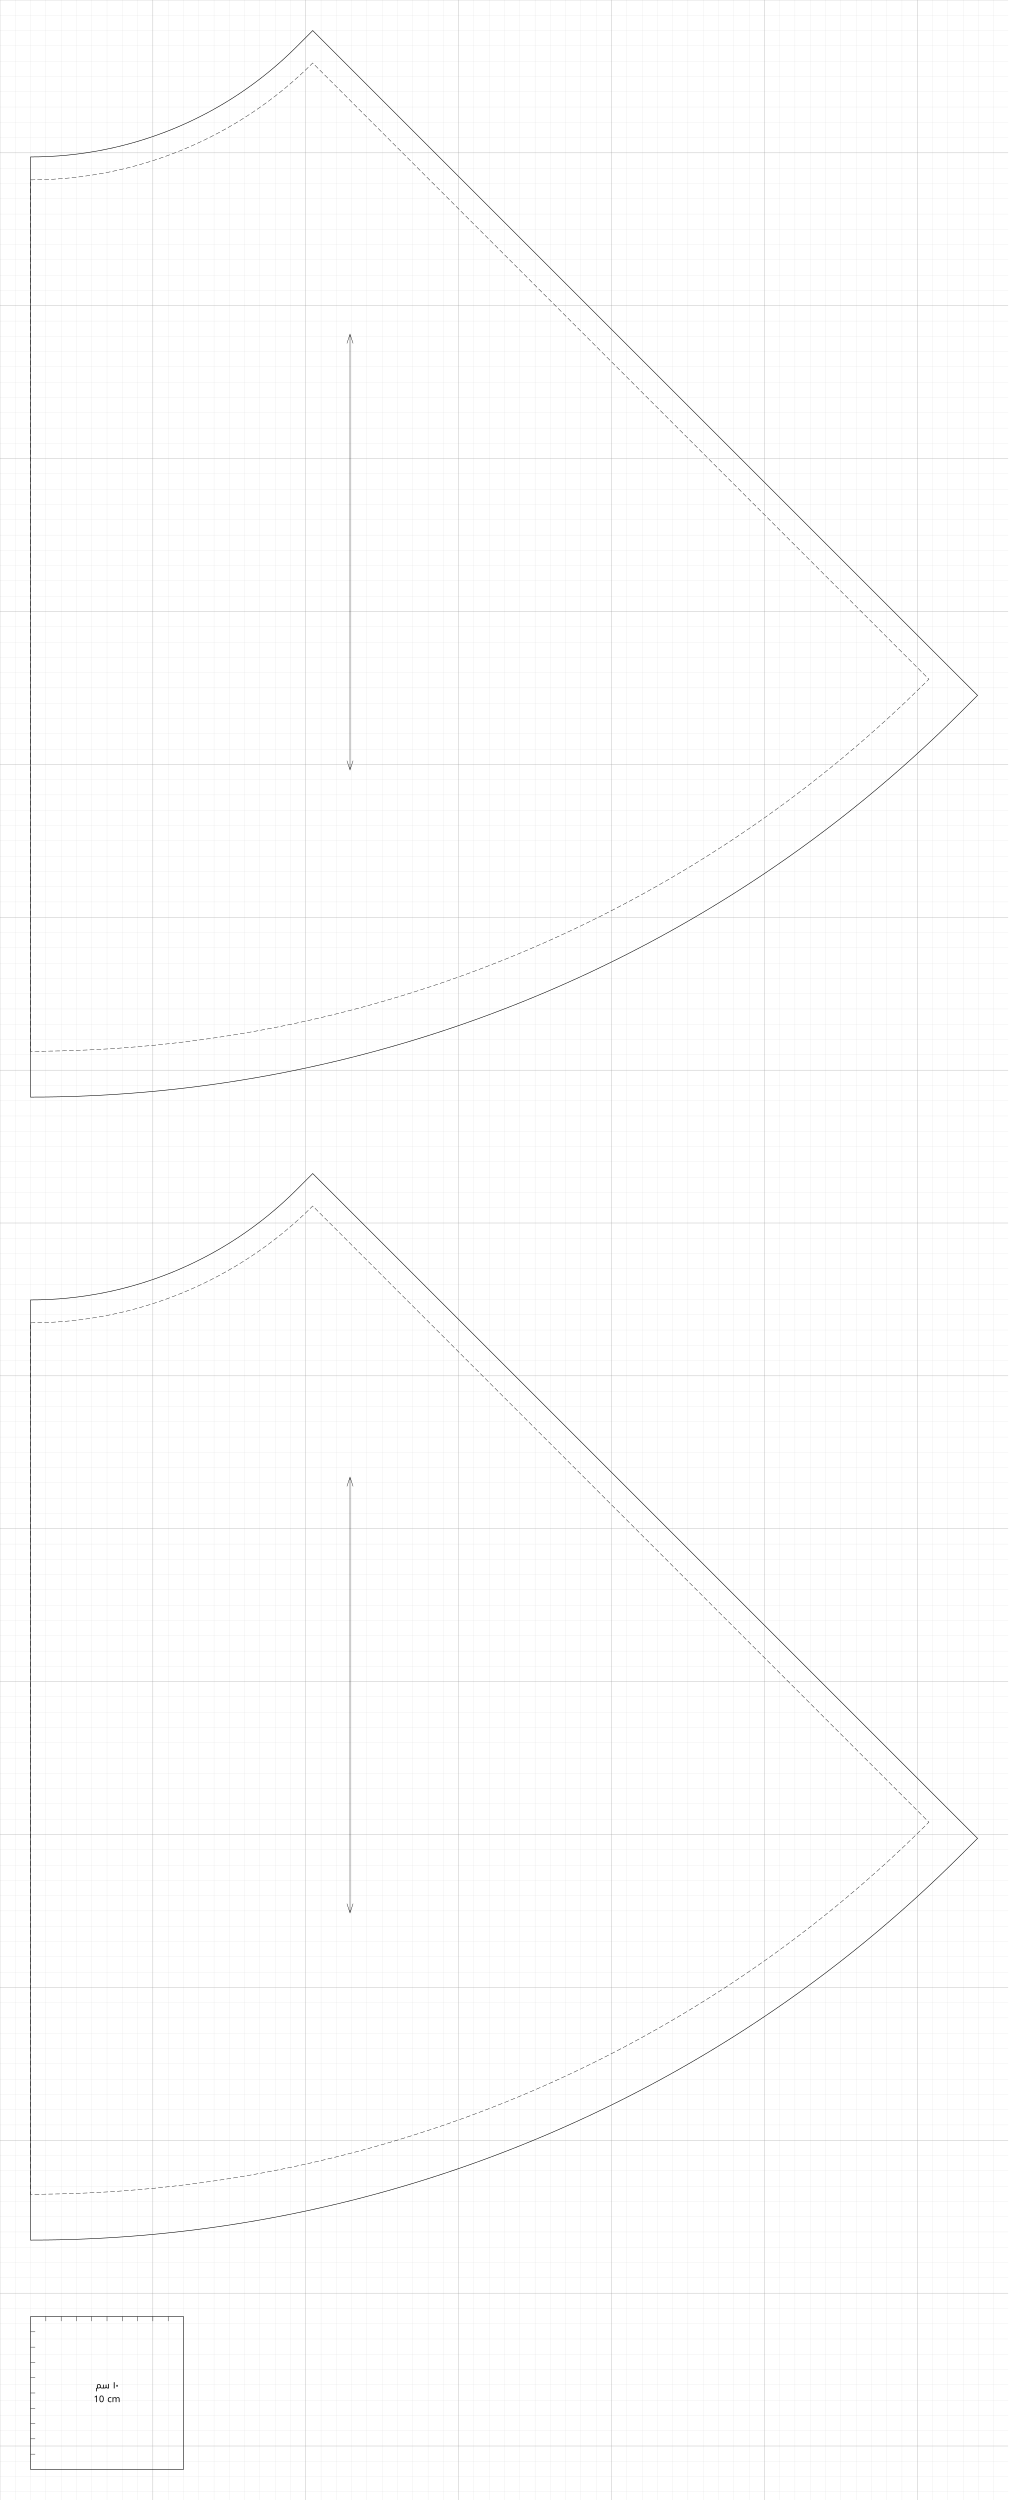
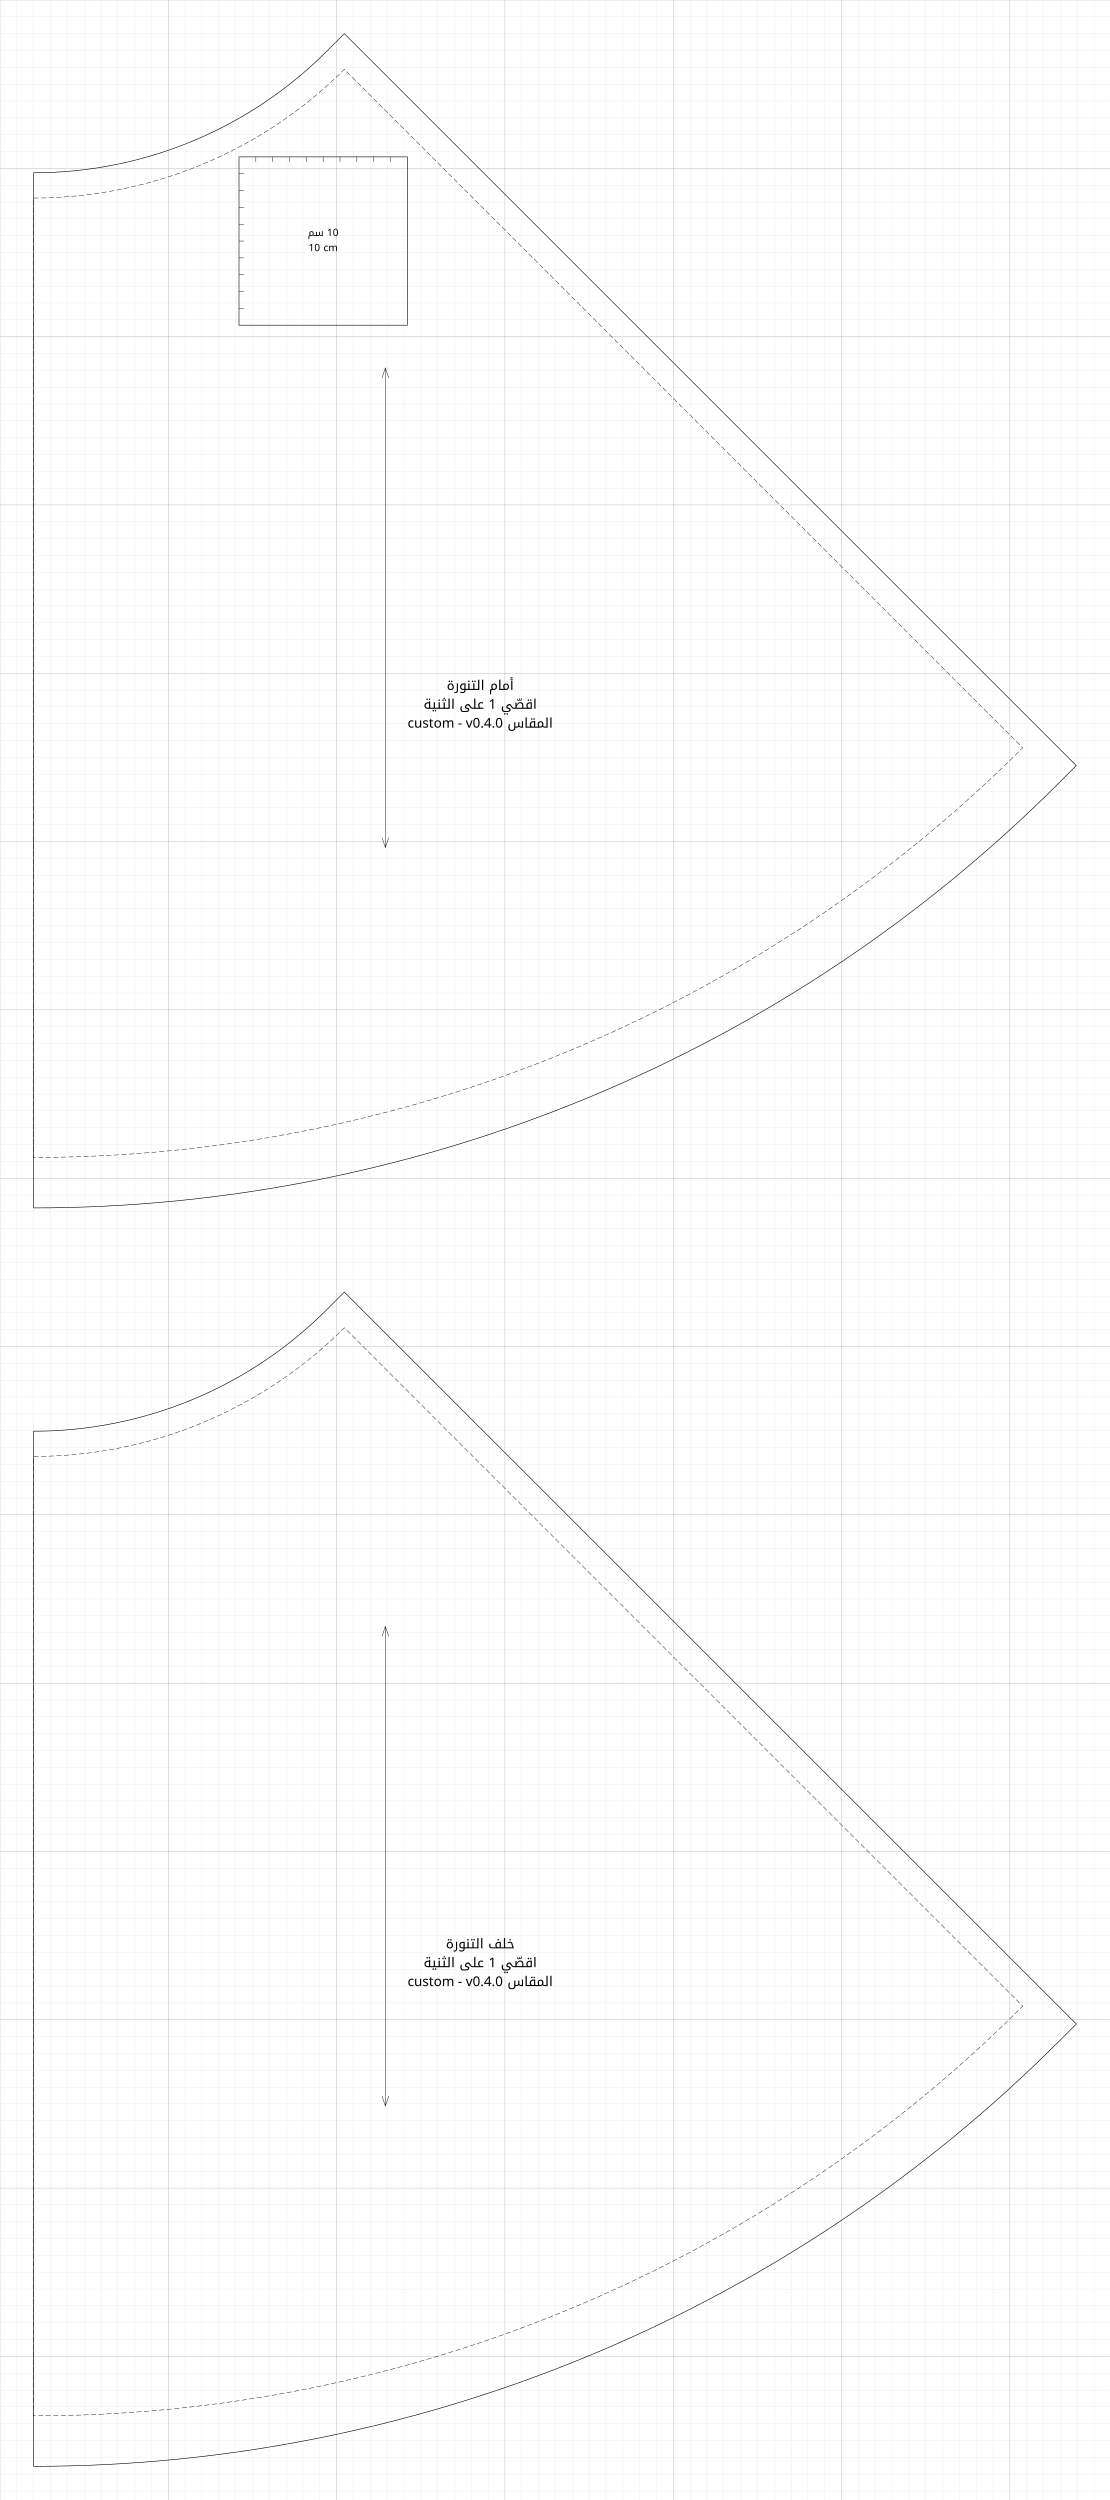
- <svg xmlns="http://www.w3.org/2000/svg" width="659.44mm" height="1635.32mm" viewBox="0 0 659.44 1635.32">
+ <svg xmlns="http://www.w3.org/2000/svg" width="659.44mm" height="1485.32mm" viewBox="0 0 659.44 1485.32">
  <g id="layer-grid">
-     <path id="grid-minor" d="M 10.00 0 V 1635.32 M 20.00 0 V 1635.32 M 30.00 0 V 1635.32 M 40.00 0 V 1635.32 M 50.00 0 V 1635.32 M 60.00 0 V 1635.32 M 70.00 0 V 1635.32 M 80.00 0 V 1635.32 M 90.00 0 V 1635.32 M 110.00 0 V 1635.32 M 120.00 0 V 1635.32 M 130.00 0 V 1635.32 M 140.00 0 V 1635.32 M 150.00 0 V 1635.32 M 160.00 0 V 1635.32 M 170.00 0 V 1635.32 M 180.00 0 V 1635.32 M 190.00 0 V 1635.32 M 210.00 0 V 1635.32 M 220.00 0 V 1635.32 M 230.00 0 V 1635.32 M 240.00 0 V 1635.32 M 250.00 0 V 1635.32 M 260.00 0 V 1635.32 M 270.00 0 V 1635.32 M 280.00 0 V 1635.32 M 290.00 0 V 1635.32 M 310.00 0 V 1635.32 M 320.00 0 V 1635.32 M 330.00 0 V 1635.32 M 340.00 0 V 1635.32 M 350.00 0 V 1635.32 M 360.00 0 V 1635.32 M 370.00 0 V 1635.32 M 380.00 0 V 1635.32 M 390.00 0 V 1635.32 M 410.00 0 V 1635.32 M 420.00 0 V 1635.32 M 430.00 0 V 1635.32 M 440.00 0 V 1635.32 M 450.00 0 V 1635.32 M 460.00 0 V 1635.32 M 470.00 0 V 1635.32 M 480.00 0 V 1635.32 M 490.00 0 V 1635.32 M 510.00 0 V 1635.32 M 520.00 0 V 1635.32 M 530.00 0 V 1635.32 M 540.00 0 V 1635.32 M 550.00 0 V 1635.32 M 560.00 0 V 1635.32 M 570.00 0 V 1635.32 M 580.00 0 V 1635.32 M 590.00 0 V 1635.32 M 610.00 0 V 1635.32 M 620.00 0 V 1635.32 M 630.00 0 V 1635.32 M 640.00 0 V 1635.32 M 650.00 0 V 1635.32 M 0 10.00 H 659.44 M 0 20.00 H 659.44 M 0 30.00 H 659.44 M 0 40.00 H 659.44 M 0 50.00 H 659.44 M 0 60.00 H 659.44 M 0 70.00 H 659.44 M 0 80.00 H 659.44 M 0 90.00 H 659.44 M 0 110.00 H 659.44 M 0 120.00 H 659.44 M 0 130.00 H 659.44 M 0 140.00 H 659.44 M 0 150.00 H 659.44 M 0 160.00 H 659.44 M 0 170.00 H 659.44 M 0 180.00 H 659.44 M 0 190.00 H 659.44 M 0 210.00 H 659.44 M 0 220.00 H 659.44 M 0 230.00 H 659.44 M 0 240.00 H 659.44 M 0 250.00 H 659.44 M 0 260.00 H 659.44 M 0 270.00 H 659.44 M 0 280.00 H 659.44 M 0 290.00 H 659.44 M 0 310.00 H 659.44 M 0 320.00 H 659.44 M 0 330.00 H 659.44 M 0 340.00 H 659.44 M 0 350.00 H 659.44 M 0 360.00 H 659.44 M 0 370.00 H 659.44 M 0 380.00 H 659.44 M 0 390.00 H 659.44 M 0 410.00 H 659.44 M 0 420.00 H 659.44 M 0 430.00 H 659.44 M 0 440.00 H 659.44 M 0 450.00 H 659.44 M 0 460.00 H 659.44 M 0 470.00 H 659.44 M 0 480.00 H 659.44 M 0 490.00 H 659.44 M 0 510.00 H 659.44 M 0 520.00 H 659.44 M 0 530.00 H 659.44 M 0 540.00 H 659.44 M 0 550.00 H 659.44 M 0 560.00 H 659.44 M 0 570.00 H 659.44 M 0 580.00 H 659.44 M 0 590.00 H 659.44 M 0 610.00 H 659.44 M 0 620.00 H 659.44 M 0 630.00 H 659.44 M 0 640.00 H 659.44 M 0 650.00 H 659.44 M 0 660.00 H 659.44 M 0 670.00 H 659.44 M 0 680.00 H 659.44 M 0 690.00 H 659.44 M 0 710.00 H 659.44 M 0 720.00 H 659.44 M 0 730.00 H 659.44 M 0 740.00 H 659.44 M 0 750.00 H 659.44 M 0 760.00 H 659.44 M 0 770.00 H 659.44 M 0 780.00 H 659.44 M 0 790.00 H 659.44 M 0 810.00 H 659.44 M 0 820.00 H 659.44 M 0 830.00 H 659.44 M 0 840.00 H 659.44 M 0 850.00 H 659.44 M 0 860.00 H 659.44 M 0 870.00 H 659.44 M 0 880.00 H 659.44 M 0 890.00 H 659.44 M 0 910.00 H 659.44 M 0 920.00 H 659.44 M 0 930.00 H 659.44 M 0 940.00 H 659.44 M 0 950.00 H 659.44 M 0 960.00 H 659.44 M 0 970.00 H 659.44 M 0 980.00 H 659.44 M 0 990.00 H 659.44 M 0 1010.00 H 659.44 M 0 1020.00 H 659.44 M 0 1030.00 H 659.44 M 0 1040.00 H 659.44 M 0 1050.00 H 659.44 M 0 1060.00 H 659.44 M 0 1070.00 H 659.44 M 0 1080.00 H 659.44 M 0 1090.00 H 659.44 M 0 1110.00 H 659.44 M 0 1120.00 H 659.44 M 0 1130.00 H 659.44 M 0 1140.00 H 659.44 M 0 1150.00 H 659.44 M 0 1160.00 H 659.44 M 0 1170.00 H 659.44 M 0 1180.00 H 659.44 M 0 1190.00 H 659.44 M 0 1210.00 H 659.44 M 0 1220.00 H 659.44 M 0 1230.00 H 659.44 M 0 1240.00 H 659.44 M 0 1250.00 H 659.44 M 0 1260.00 H 659.44 M 0 1270.00 H 659.44 M 0 1280.00 H 659.44 M 0 1290.00 H 659.44 M 0 1310.00 H 659.44 M 0 1320.00 H 659.44 M 0 1330.00 H 659.44 M 0 1340.00 H 659.44 M 0 1350.00 H 659.44 M 0 1360.00 H 659.44 M 0 1370.00 H 659.44 M 0 1380.00 H 659.44 M 0 1390.00 H 659.44 M 0 1410.00 H 659.44 M 0 1420.00 H 659.44 M 0 1430.00 H 659.44 M 0 1440.00 H 659.44 M 0 1450.00 H 659.44 M 0 1460.00 H 659.44 M 0 1470.00 H 659.44 M 0 1480.00 H 659.44 M 0 1490.00 H 659.44 M 0 1510.00 H 659.44 M 0 1520.00 H 659.44 M 0 1530.00 H 659.44 M 0 1540.00 H 659.44 M 0 1550.00 H 659.44 M 0 1560.00 H 659.44 M 0 1570.00 H 659.44 M 0 1580.00 H 659.44 M 0 1590.00 H 659.44 M 0 1610.00 H 659.44 M 0 1620.00 H 659.44 M 0 1630.00 H 659.44" fill="none" stroke="#d0d0d0" stroke-width="0.1" />
-     <path id="grid-major" d="M 0.00 0 V 1635.32 M 100.00 0 V 1635.32 M 200.00 0 V 1635.32 M 300.00 0 V 1635.32 M 400.00 0 V 1635.32 M 500.00 0 V 1635.32 M 600.00 0 V 1635.32 M 0 0.00 H 659.44 M 0 100.00 H 659.44 M 0 200.00 H 659.44 M 0 300.00 H 659.44 M 0 400.00 H 659.44 M 0 500.00 H 659.44 M 0 600.00 H 659.44 M 0 700.00 H 659.44 M 0 800.00 H 659.44 M 0 900.00 H 659.44 M 0 1000.00 H 659.44 M 0 1100.00 H 659.44 M 0 1200.00 H 659.44 M 0 1300.00 H 659.44 M 0 1400.00 H 659.44 M 0 1500.00 H 659.44 M 0 1600.00 H 659.44" fill="none" stroke="#a0a0a0" stroke-width="0.2" />
+     <path id="grid-minor" d="M 10.00 0 V 1485.32 M 20.00 0 V 1485.32 M 30.00 0 V 1485.32 M 40.00 0 V 1485.32 M 50.00 0 V 1485.32 M 60.00 0 V 1485.32 M 70.00 0 V 1485.32 M 80.00 0 V 1485.32 M 90.00 0 V 1485.32 M 110.00 0 V 1485.32 M 120.00 0 V 1485.32 M 130.00 0 V 1485.32 M 140.00 0 V 1485.32 M 150.00 0 V 1485.32 M 160.00 0 V 1485.32 M 170.00 0 V 1485.32 M 180.00 0 V 1485.32 M 190.00 0 V 1485.32 M 210.00 0 V 1485.32 M 220.00 0 V 1485.32 M 230.00 0 V 1485.32 M 240.00 0 V 1485.32 M 250.00 0 V 1485.32 M 260.00 0 V 1485.32 M 270.00 0 V 1485.32 M 280.00 0 V 1485.32 M 290.00 0 V 1485.32 M 310.00 0 V 1485.32 M 320.00 0 V 1485.32 M 330.00 0 V 1485.32 M 340.00 0 V 1485.32 M 350.00 0 V 1485.32 M 360.00 0 V 1485.32 M 370.00 0 V 1485.32 M 380.00 0 V 1485.32 M 390.00 0 V 1485.32 M 410.00 0 V 1485.32 M 420.00 0 V 1485.32 M 430.00 0 V 1485.32 M 440.00 0 V 1485.32 M 450.00 0 V 1485.32 M 460.00 0 V 1485.32 M 470.00 0 V 1485.32 M 480.00 0 V 1485.32 M 490.00 0 V 1485.32 M 510.00 0 V 1485.32 M 520.00 0 V 1485.32 M 530.00 0 V 1485.32 M 540.00 0 V 1485.32 M 550.00 0 V 1485.32 M 560.00 0 V 1485.32 M 570.00 0 V 1485.32 M 580.00 0 V 1485.32 M 590.00 0 V 1485.32 M 610.00 0 V 1485.32 M 620.00 0 V 1485.32 M 630.00 0 V 1485.32 M 640.00 0 V 1485.32 M 650.00 0 V 1485.32 M 0 10.00 H 659.44 M 0 20.00 H 659.44 M 0 30.00 H 659.44 M 0 40.00 H 659.44 M 0 50.00 H 659.44 M 0 60.00 H 659.44 M 0 70.00 H 659.44 M 0 80.00 H 659.44 M 0 90.00 H 659.44 M 0 110.00 H 659.44 M 0 120.00 H 659.44 M 0 130.00 H 659.44 M 0 140.00 H 659.44 M 0 150.00 H 659.44 M 0 160.00 H 659.44 M 0 170.00 H 659.44 M 0 180.00 H 659.44 M 0 190.00 H 659.44 M 0 210.00 H 659.44 M 0 220.00 H 659.44 M 0 230.00 H 659.44 M 0 240.00 H 659.44 M 0 250.00 H 659.44 M 0 260.00 H 659.44 M 0 270.00 H 659.44 M 0 280.00 H 659.44 M 0 290.00 H 659.44 M 0 310.00 H 659.44 M 0 320.00 H 659.44 M 0 330.00 H 659.44 M 0 340.00 H 659.44 M 0 350.00 H 659.44 M 0 360.00 H 659.44 M 0 370.00 H 659.44 M 0 380.00 H 659.44 M 0 390.00 H 659.44 M 0 410.00 H 659.44 M 0 420.00 H 659.44 M 0 430.00 H 659.44 M 0 440.00 H 659.44 M 0 450.00 H 659.44 M 0 460.00 H 659.44 M 0 470.00 H 659.44 M 0 480.00 H 659.44 M 0 490.00 H 659.44 M 0 510.00 H 659.44 M 0 520.00 H 659.44 M 0 530.00 H 659.44 M 0 540.00 H 659.44 M 0 550.00 H 659.44 M 0 560.00 H 659.44 M 0 570.00 H 659.44 M 0 580.00 H 659.44 M 0 590.00 H 659.44 M 0 610.00 H 659.44 M 0 620.00 H 659.44 M 0 630.00 H 659.44 M 0 640.00 H 659.44 M 0 650.00 H 659.44 M 0 660.00 H 659.44 M 0 670.00 H 659.44 M 0 680.00 H 659.44 M 0 690.00 H 659.44 M 0 710.00 H 659.44 M 0 720.00 H 659.44 M 0 730.00 H 659.44 M 0 740.00 H 659.44 M 0 750.00 H 659.44 M 0 760.00 H 659.44 M 0 770.00 H 659.44 M 0 780.00 H 659.44 M 0 790.00 H 659.44 M 0 810.00 H 659.44 M 0 820.00 H 659.44 M 0 830.00 H 659.44 M 0 840.00 H 659.44 M 0 850.00 H 659.44 M 0 860.00 H 659.44 M 0 870.00 H 659.44 M 0 880.00 H 659.44 M 0 890.00 H 659.44 M 0 910.00 H 659.44 M 0 920.00 H 659.44 M 0 930.00 H 659.44 M 0 940.00 H 659.44 M 0 950.00 H 659.44 M 0 960.00 H 659.44 M 0 970.00 H 659.44 M 0 980.00 H 659.44 M 0 990.00 H 659.44 M 0 1010.00 H 659.44 M 0 1020.00 H 659.44 M 0 1030.00 H 659.44 M 0 1040.00 H 659.44 M 0 1050.00 H 659.44 M 0 1060.00 H 659.44 M 0 1070.00 H 659.44 M 0 1080.00 H 659.44 M 0 1090.00 H 659.44 M 0 1110.00 H 659.44 M 0 1120.00 H 659.44 M 0 1130.00 H 659.44 M 0 1140.00 H 659.44 M 0 1150.00 H 659.44 M 0 1160.00 H 659.44 M 0 1170.00 H 659.44 M 0 1180.00 H 659.44 M 0 1190.00 H 659.44 M 0 1210.00 H 659.44 M 0 1220.00 H 659.44 M 0 1230.00 H 659.44 M 0 1240.00 H 659.44 M 0 1250.00 H 659.44 M 0 1260.00 H 659.44 M 0 1270.00 H 659.44 M 0 1280.00 H 659.44 M 0 1290.00 H 659.44 M 0 1310.00 H 659.44 M 0 1320.00 H 659.44 M 0 1330.00 H 659.44 M 0 1340.00 H 659.44 M 0 1350.00 H 659.44 M 0 1360.00 H 659.44 M 0 1370.00 H 659.44 M 0 1380.00 H 659.44 M 0 1390.00 H 659.44 M 0 1410.00 H 659.44 M 0 1420.00 H 659.44 M 0 1430.00 H 659.44 M 0 1440.00 H 659.44 M 0 1450.00 H 659.44 M 0 1460.00 H 659.44 M 0 1470.00 H 659.44 M 0 1480.00 H 659.44" fill="none" stroke="#d0d0d0" stroke-width="0.1" />
+     <path id="grid-major" d="M 0.00 0 V 1485.32 M 100.00 0 V 1485.32 M 200.00 0 V 1485.32 M 300.00 0 V 1485.32 M 400.00 0 V 1485.32 M 500.00 0 V 1485.32 M 600.00 0 V 1485.32 M 0 0.00 H 659.44 M 0 100.00 H 659.44 M 0 200.00 H 659.44 M 0 300.00 H 659.44 M 0 400.00 H 659.44 M 0 500.00 H 659.44 M 0 600.00 H 659.44 M 0 700.00 H 659.44 M 0 800.00 H 659.44 M 0 900.00 H 659.44 M 0 1000.00 H 659.44 M 0 1100.00 H 659.44 M 0 1200.00 H 659.44 M 0 1300.00 H 659.44 M 0 1400.00 H 659.44" fill="none" stroke="#a0a0a0" stroke-width="0.2" />
  </g>
  <g id="layer-cut">
    <path id="piece-skirt-front-cut" d="M 20.00 102.66 C 28.28 102.66 36.15 102.27 44.32 101.46 C 52.48 100.65 60.22 99.49 68.22 97.89 C 76.22 96.29 83.77 94.39 91.55 92.03 C 99.33 89.66 106.64 87.04 114.15 83.94 C 121.65 80.83 128.67 77.51 135.85 73.68 C 143.02 69.85 149.70 65.86 156.49 61.33 C 163.28 56.80 169.56 52.15 175.91 46.95 C 182.26 41.75 188.10 36.46 193.96 30.61 L 204.56 20.00 L 215.17 30.61 L 618.22 433.66 L 639.44 454.87 L 628.83 465.48 C 618.82 475.48 608.33 485.47 597.89 494.92 C 587.45 504.37 576.52 513.78 565.68 522.67 C 554.83 531.56 543.49 540.39 532.25 548.71 C 521.01 557.03 509.29 565.27 497.69 573.00 C 486.09 580.74 474.00 588.38 462.06 595.52 C 450.12 602.66 437.70 609.69 425.44 616.23 C 413.18 622.77 400.45 629.18 387.90 635.11 C 375.34 641.04 362.32 646.81 349.50 652.12 C 336.67 657.43 323.38 662.56 310.31 667.24 C 297.24 671.92 283.71 676.40 270.41 680.44 C 257.12 684.49 243.37 688.30 229.87 691.69 C 216.38 695.09 202.43 698.23 188.76 700.97 C 175.09 703.70 160.97 706.16 147.15 708.23 C 133.32 710.29 119.06 712.06 105.10 713.45 C 91.14 714.83 76.76 715.91 62.69 716.60 C 48.63 717.30 34.15 717.66 20.00 717.66 L 20.00 687.66 L 20.00 117.66 L 20.00 102.66 Z" fill="none" stroke="#000000" stroke-width="0.35" />
    <path id="piece-skirt-back-cut" d="M 20.00 850.32 C 28.28 850.32 36.15 849.93 44.32 849.12 C 52.48 848.31 60.22 847.15 68.22 845.55 C 76.22 843.95 83.77 842.06 91.55 839.69 C 99.33 837.33 106.64 834.71 114.15 831.60 C 121.65 828.49 128.67 825.17 135.85 821.34 C 143.02 817.51 149.70 813.52 156.49 808.99 C 163.28 804.46 169.56 799.81 175.91 794.61 C 182.26 789.41 188.10 784.12 193.96 778.27 L 204.56 767.66 L 215.17 778.27 L 618.22 1181.32 L 639.44 1202.53 L 628.83 1213.14 C 618.82 1223.14 608.33 1233.13 597.89 1242.58 C 587.45 1252.03 576.52 1261.45 565.68 1270.34 C 554.83 1279.22 543.49 1288.06 532.25 1296.37 C 521.01 1304.69 509.29 1312.93 497.69 1320.66 C 486.09 1328.40 474.00 1336.04 462.06 1343.18 C 450.12 1350.32 437.70 1357.35 425.44 1363.89 C 413.18 1370.43 400.45 1376.84 387.90 1382.77 C 375.34 1388.70 362.32 1394.47 349.50 1399.78 C 336.67 1405.10 323.38 1410.23 310.31 1414.91 C 297.24 1419.59 283.71 1424.07 270.41 1428.11 C 257.12 1432.15 243.37 1435.97 229.87 1439.36 C 216.38 1442.75 202.43 1445.89 188.76 1448.63 C 175.09 1451.36 160.97 1453.82 147.15 1455.89 C 133.32 1457.95 119.06 1459.73 105.10 1461.11 C 91.14 1462.50 76.76 1463.57 62.69 1464.27 C 48.63 1464.96 34.15 1465.32 20.00 1465.32 L 20.00 1435.32 L 20.00 865.32 L 20.00 850.32 Z" fill="none" stroke="#000000" stroke-width="0.35" />
  </g>
  <g id="layer-stitch">
    <path id="piece-skirt-front-stitch" d="M 20.00 117.66 C 89.23 117.66 155.62 90.16 204.56 41.21 L 607.62 444.26 C 451.77 600.11 240.40 687.66 20.00 687.66 L 20.00 117.66 Z" fill="none" stroke="#000000" stroke-width="0.25" stroke-dasharray="3 1.5" />
    <path id="piece-skirt-back-stitch" d="M 20.00 865.32 C 89.23 865.32 155.62 837.83 204.56 788.88 L 607.62 1191.93 C 451.77 1347.77 240.40 1435.32 20.00 1435.32 L 20.00 865.32 Z" fill="none" stroke="#000000" stroke-width="0.25" stroke-dasharray="3 1.5" />
  </g>
  <g id="layer-notches">

</g>
  <g id="layer-grain">
    <path id="piece-skirt-front-grain" d="M 228.95 218.60 L 228.95 503.60 M 226.95 497.60 L 228.95 503.60 L 230.95 497.60 M 230.95 224.60 L 228.95 218.60 L 226.95 224.60" fill="none" stroke="#000000" stroke-width="0.25" />
    <path id="piece-skirt-back-grain" d="M 228.95 966.26 L 228.95 1251.26 M 226.95 1245.26 L 228.95 1251.26 L 230.95 1245.26 M 230.95 972.26 L 228.95 966.26 L 226.95 972.26" fill="none" stroke="#000000" stroke-width="0.25" />
  </g>
  <g id="layer-darts">

</g>
  <g id="layer-labels">
- 
- </g>
+     <text id="piece-skirt-front-label-name" x="285.31" y="409.91" font-family="&quot;IBM Plex Sans Arabic&quot;, &quot;Noto Kufi Arabic&quot;, &quot;Geeza Pro&quot;, &quot;Segoe UI&quot;, Tahoma, sans-serif" font-size="8.00" direction="rtl" unicode-bidi="plaintext" text-anchor="middle">أمام التنورة</text>
+     <text id="piece-skirt-front-label-cut" x="285.31" y="421.11" font-family="&quot;IBM Plex Sans Arabic&quot;, &quot;Noto Kufi Arabic&quot;, &quot;Geeza Pro&quot;, &quot;Segoe UI&quot;, Tahoma, sans-serif" font-size="8.00" direction="rtl" unicode-bidi="plaintext" text-anchor="middle">اقصّي 1 على الثنية</text>
+     <text id="piece-skirt-front-label-size" x="285.31" y="432.31" font-family="&quot;IBM Plex Sans Arabic&quot;, &quot;Noto Kufi Arabic&quot;, &quot;Geeza Pro&quot;, &quot;Segoe UI&quot;, Tahoma, sans-serif" font-size="8.00" direction="rtl" unicode-bidi="plaintext" text-anchor="middle">المقاس custom - v0.4.0</text>
+     <text id="piece-skirt-back-label-name" x="285.31" y="1157.57" font-family="&quot;IBM Plex Sans Arabic&quot;, &quot;Noto Kufi Arabic&quot;, &quot;Geeza Pro&quot;, &quot;Segoe UI&quot;, Tahoma, sans-serif" font-size="8.00" direction="rtl" unicode-bidi="plaintext" text-anchor="middle">خلف التنورة</text>
+     <text id="piece-skirt-back-label-cut" x="285.31" y="1168.77" font-family="&quot;IBM Plex Sans Arabic&quot;, &quot;Noto Kufi Arabic&quot;, &quot;Geeza Pro&quot;, &quot;Segoe UI&quot;, Tahoma, sans-serif" font-size="8.00" direction="rtl" unicode-bidi="plaintext" text-anchor="middle">اقصّي 1 على الثنية</text>
+     <text id="piece-skirt-back-label-size" x="285.31" y="1179.97" font-family="&quot;IBM Plex Sans Arabic&quot;, &quot;Noto Kufi Arabic&quot;, &quot;Geeza Pro&quot;, &quot;Segoe UI&quot;, Tahoma, sans-serif" font-size="8.00" direction="rtl" unicode-bidi="plaintext" text-anchor="middle">المقاس custom - v0.4.0</text>
+   </g>
  <g id="layer-scale">
-     <rect id="scale-square" x="20.00" y="1515.32" width="100.00" height="100.00" fill="none" stroke="#000000" stroke-width="0.35" />
-     <path id="scale-ticks" d="M 30.00 1515.32 v 3.00 M 20.00 1525.32 h 3.00 M 40.00 1515.32 v 3.00 M 20.00 1535.32 h 3.00 M 50.00 1515.32 v 3.00 M 20.00 1545.32 h 3.00 M 60.00 1515.32 v 3.00 M 20.00 1555.32 h 3.00 M 70.00 1515.32 v 3.00 M 20.00 1565.32 h 3.00 M 80.00 1515.32 v 3.00 M 20.00 1575.32 h 3.00 M 90.00 1515.32 v 3.00 M 20.00 1585.32 h 3.00 M 100.00 1515.32 v 3.00 M 20.00 1595.32 h 3.00 M 110.00 1515.32 v 3.00 M 20.00 1605.32 h 3.00" fill="none" stroke="#000000" stroke-width="0.25" />
-     <text id="scale-caption-ar" x="70.00" y="1562.32" font-family="&quot;IBM Plex Sans Arabic&quot;, &quot;Noto Kufi Arabic&quot;, &quot;Geeza Pro&quot;, &quot;Segoe UI&quot;, Tahoma, sans-serif" font-size="6.00" direction="rtl" unicode-bidi="plaintext" text-anchor="middle">١٠ سم</text>
-     <text id="scale-caption-en" x="70.00" y="1571.32" font-family="&quot;IBM Plex Sans Arabic&quot;, &quot;Noto Kufi Arabic&quot;, &quot;Geeza Pro&quot;, &quot;Segoe UI&quot;, Tahoma, sans-serif" font-size="6.00" direction="ltr" unicode-bidi="plaintext" text-anchor="middle">10 cm</text>
+     <rect id="piece-skirt-front-scale-square" x="142.00" y="93.21" width="100.00" height="100.00" fill="none" stroke="#000000" stroke-width="0.35" />
+     <path id="piece-skirt-front-scale-ticks" d="M 152.00 93.21 v 3.00 M 142.00 103.21 h 3.00 M 162.00 93.21 v 3.00 M 142.00 113.21 h 3.00 M 172.00 93.21 v 3.00 M 142.00 123.21 h 3.00 M 182.00 93.21 v 3.00 M 142.00 133.21 h 3.00 M 192.00 93.21 v 3.00 M 142.00 143.21 h 3.00 M 202.00 93.21 v 3.00 M 142.00 153.21 h 3.00 M 212.00 93.21 v 3.00 M 142.00 163.21 h 3.00 M 222.00 93.21 v 3.00 M 142.00 173.21 h 3.00 M 232.00 93.21 v 3.00 M 142.00 183.21 h 3.00" fill="none" stroke="#000000" stroke-width="0.25" />
+     <text id="piece-skirt-front-scale-caption-ar" x="192.00" y="140.21" font-family="&quot;IBM Plex Sans Arabic&quot;, &quot;Noto Kufi Arabic&quot;, &quot;Geeza Pro&quot;, &quot;Segoe UI&quot;, Tahoma, sans-serif" font-size="6.00" direction="rtl" unicode-bidi="plaintext" text-anchor="middle">10 سم</text>
+     <text id="piece-skirt-front-scale-caption-en" x="192.00" y="149.21" font-family="&quot;IBM Plex Sans Arabic&quot;, &quot;Noto Kufi Arabic&quot;, &quot;Geeza Pro&quot;, &quot;Segoe UI&quot;, Tahoma, sans-serif" font-size="6.00" direction="ltr" unicode-bidi="plaintext" text-anchor="middle">10 cm</text>
  </g>
</svg>
